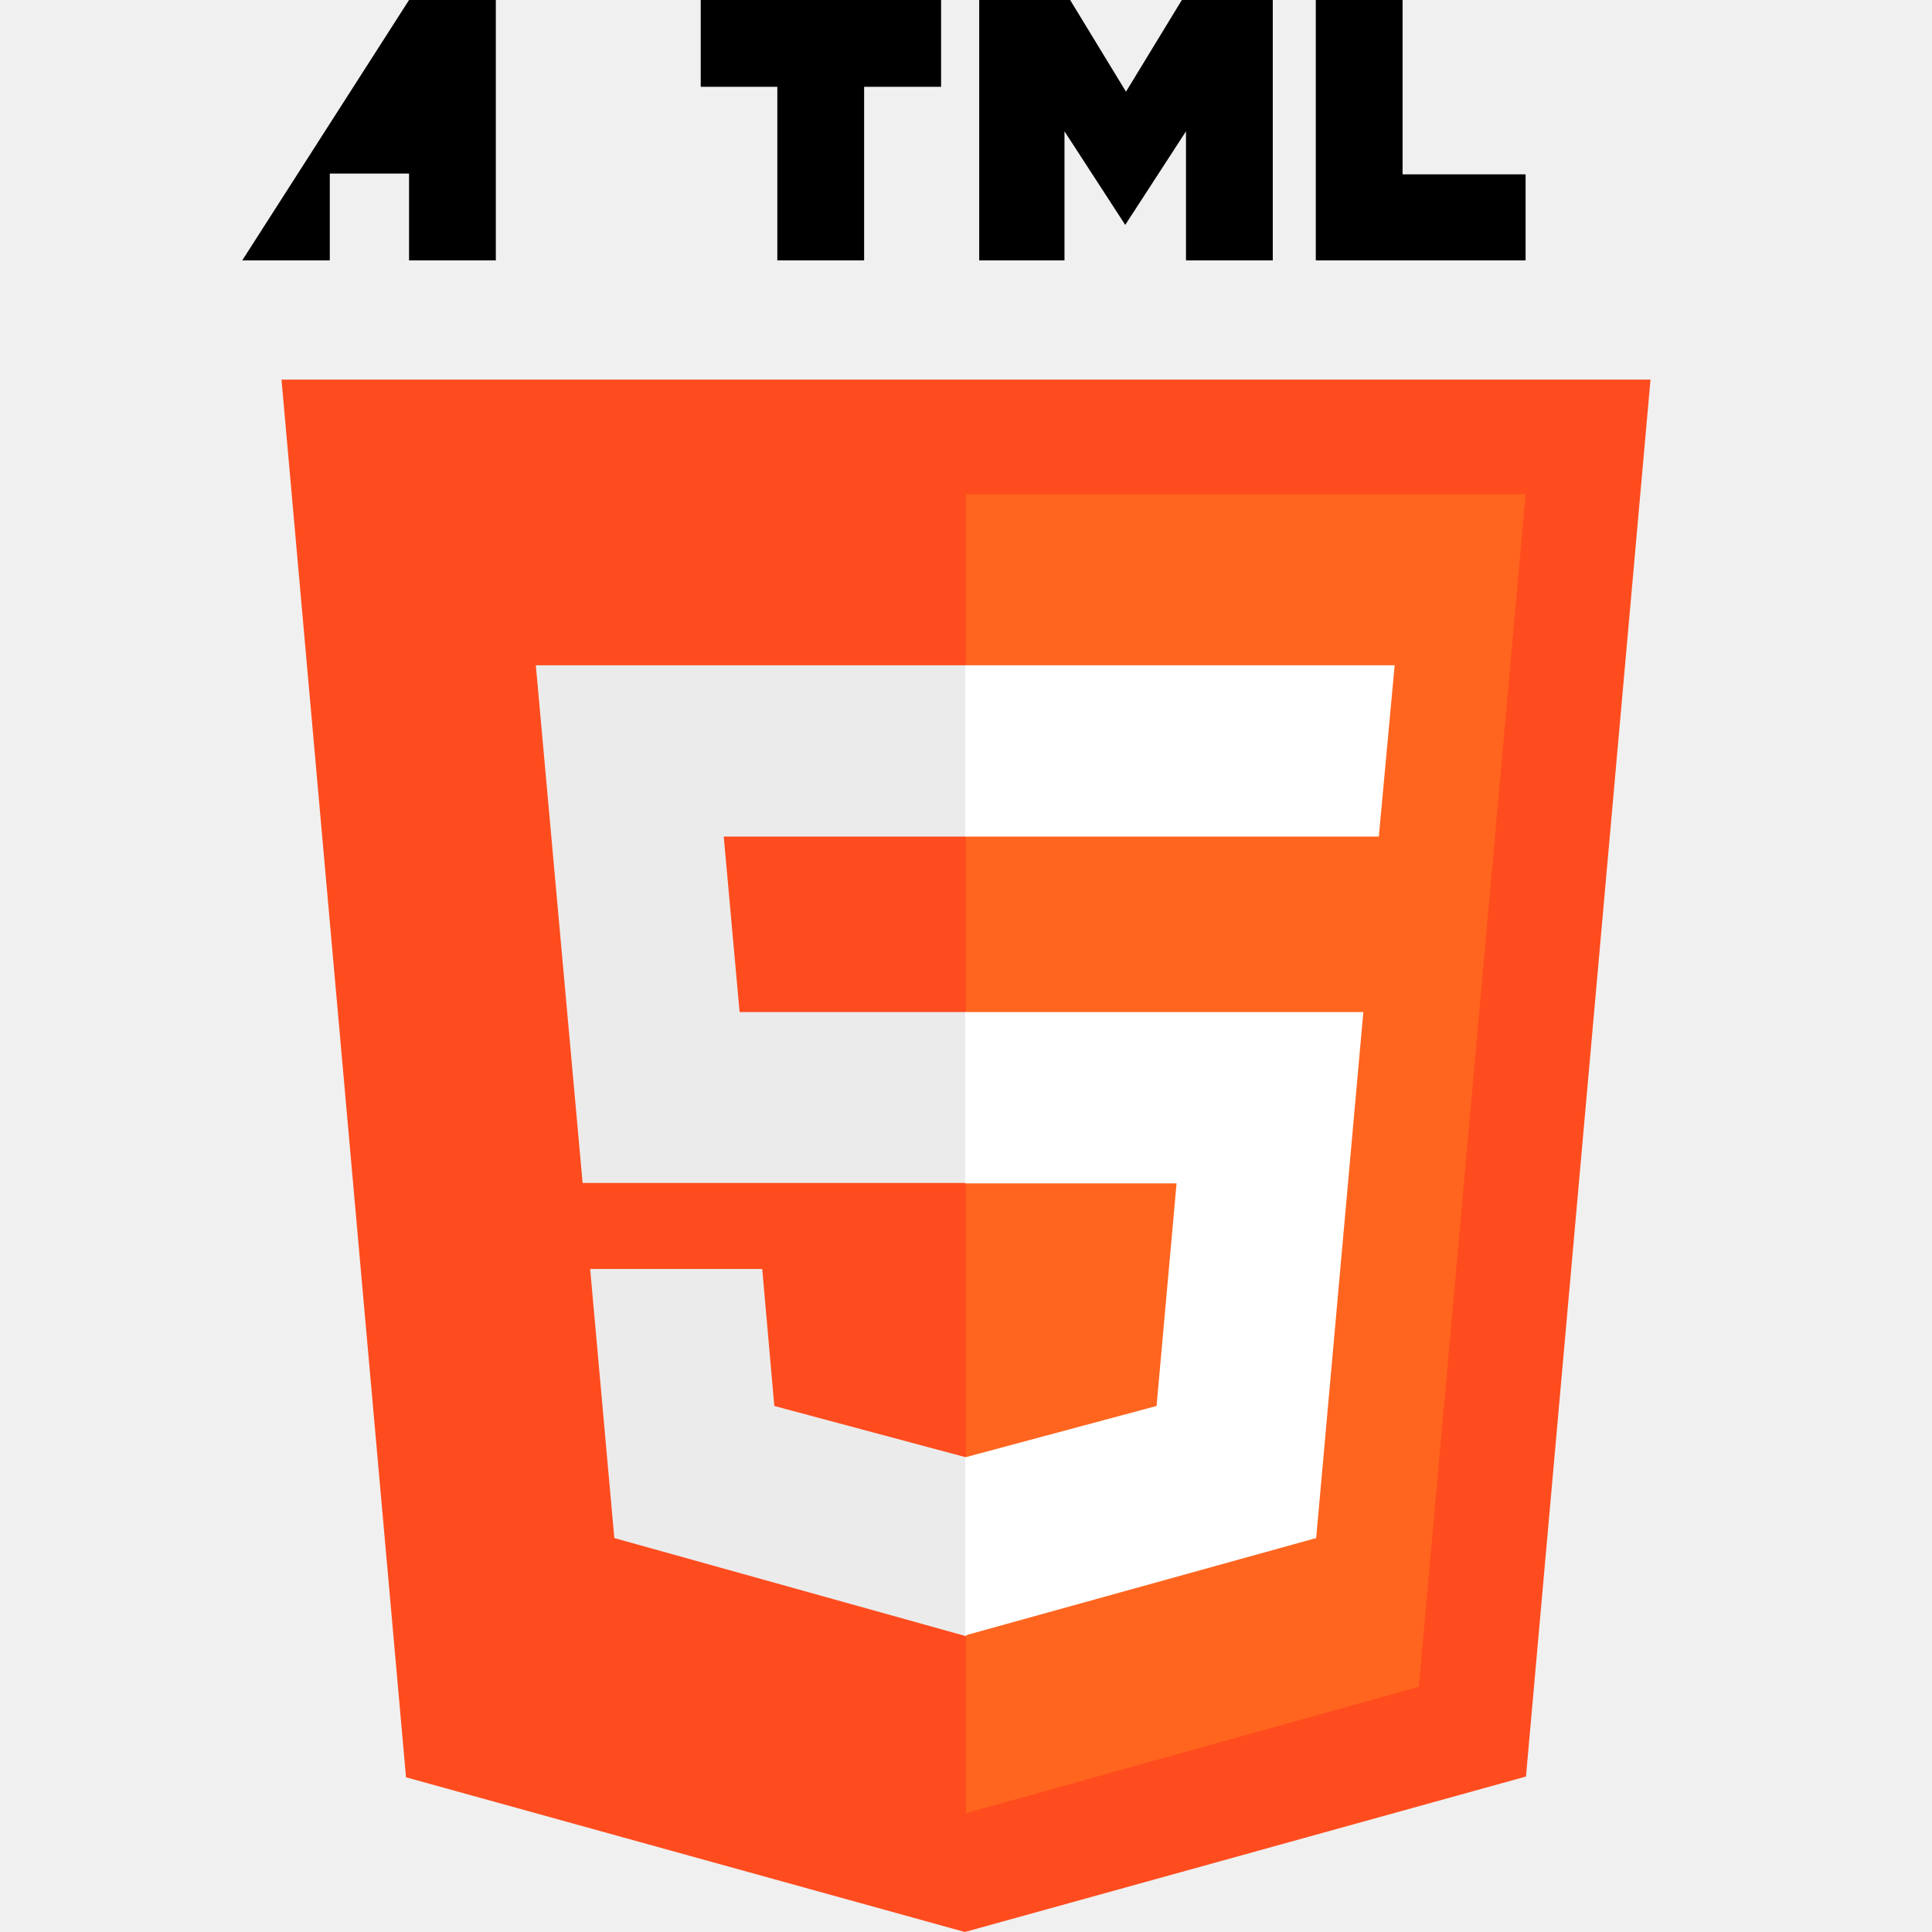
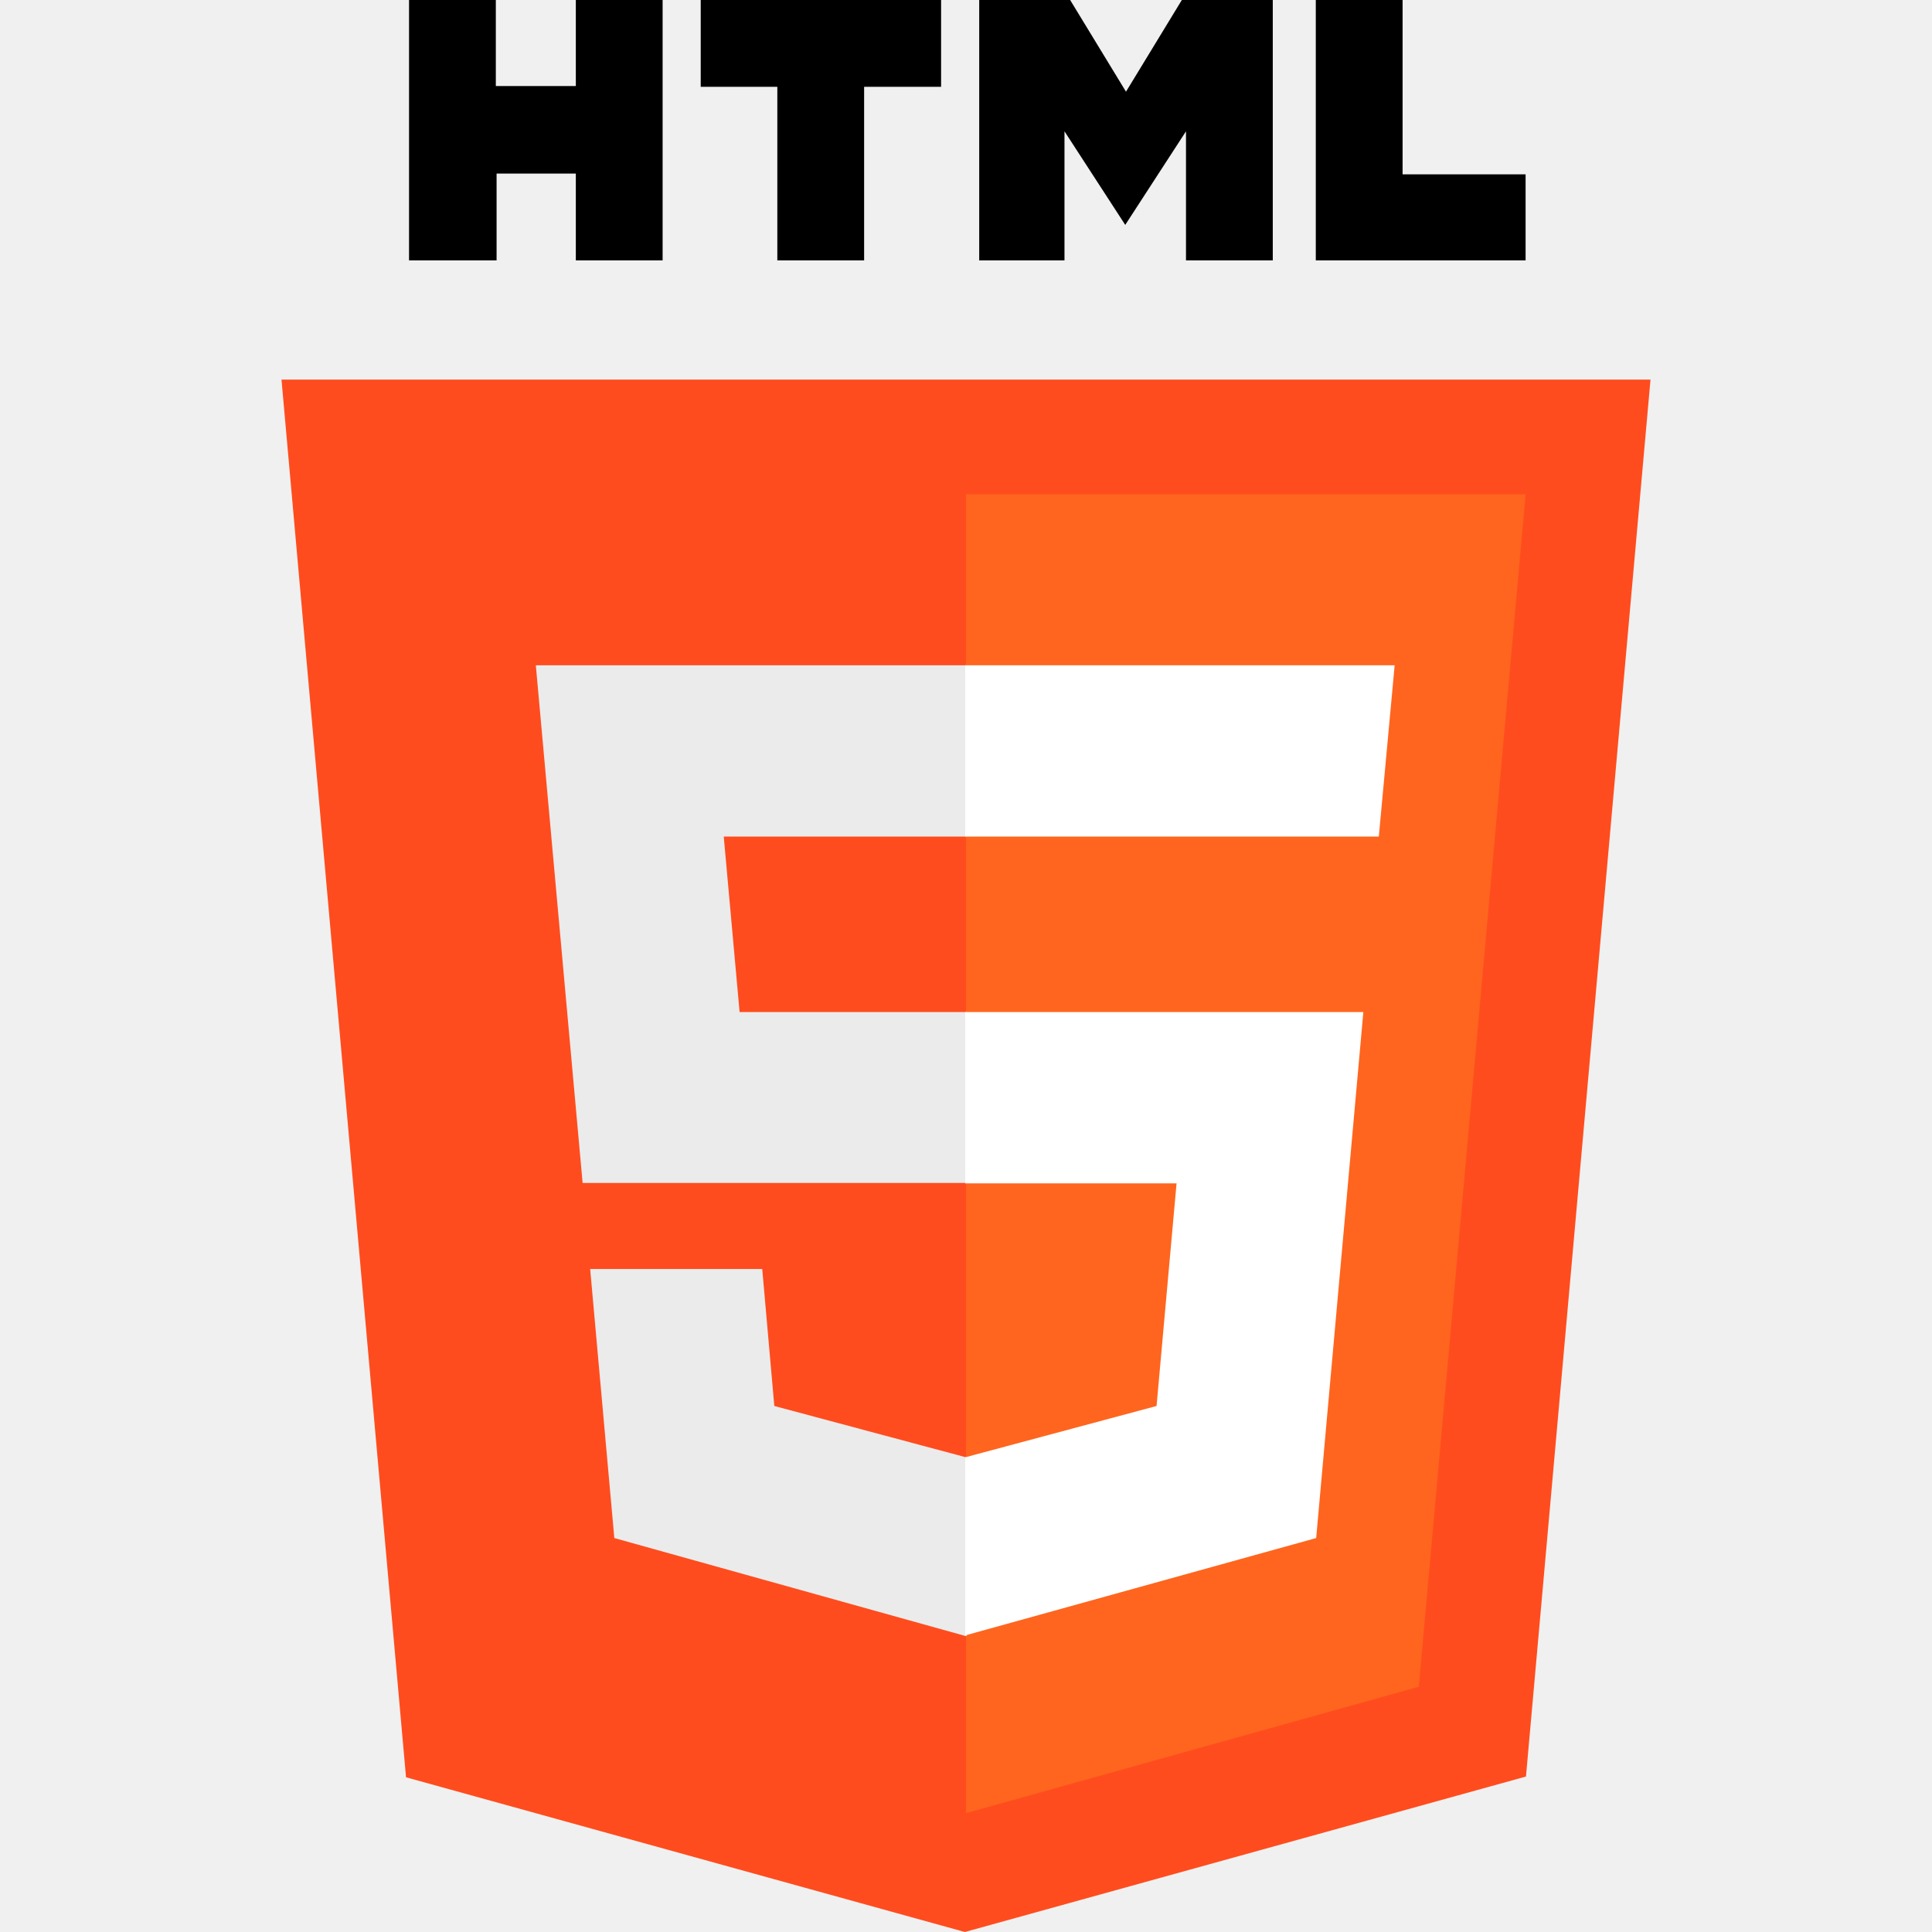
<svg xmlns="http://www.w3.org/2000/svg" id="Capa_1" enable-background="new 0 0 512 512" height="512" viewBox="0 0 512 512" width="512">
  <g>
-     <path d="m108.4 0h23v22.8h-23v-22.8h23v69h-23v-23h-21v23h-23.2zm97.6 23h-20.3v-23h63.7v23h-20.4v46h-23zm53.5-23h24.1l14.8 24.3 14.8-24.3h24.1v69h-23v-34.2l-16.1 24.8-16.1-24.8v34.2h-22.6zm89.2 0h23v46.2h32.6v22.8h-55.6z" />
+     <path d="m108.4 0h23v22.8h21.2v-22.8h23v69h-23v-23h-21v23h-23.2zm97.6 23h-20.3v-23h63.7v23h-20.4v46h-23zm53.5-23h24.1l14.8 24.3 14.8-24.3h24.1v69h-23v-34.2l-16.1 24.8-16.1-24.8v34.2h-22.6zm89.2 0h23v46.2h32.6v22.8h-55.6z" />
    <path d="m107.6 471-33-370.4h362.8l-33 370.2-148.7 41.2" fill="#ff4c1e" />
    <path d="m256 480.5v-349.5h148.3l-28.3 316z" fill="#ff651e" />
    <path d="m142 176.3h114l16.951 22.7-16.951 22.7h-64.2l4.2 46.5h60l16.951 23.549-16.951 21.751h-101.6zm14.4 160h45.6l3.2 36.3 50.8 13.6 19.127 22.66-19.127 24.74-93.2-26z" fill="#ebebeb" />
    <path d="m369.6 176.3h-113.8v45.4h109.6zm-8.3 91.9h-105.5v45.4h56l-5.3 59-50.7 13.6v47.2l93-25.8z" fill="#fff" />
  </g>
</svg>
